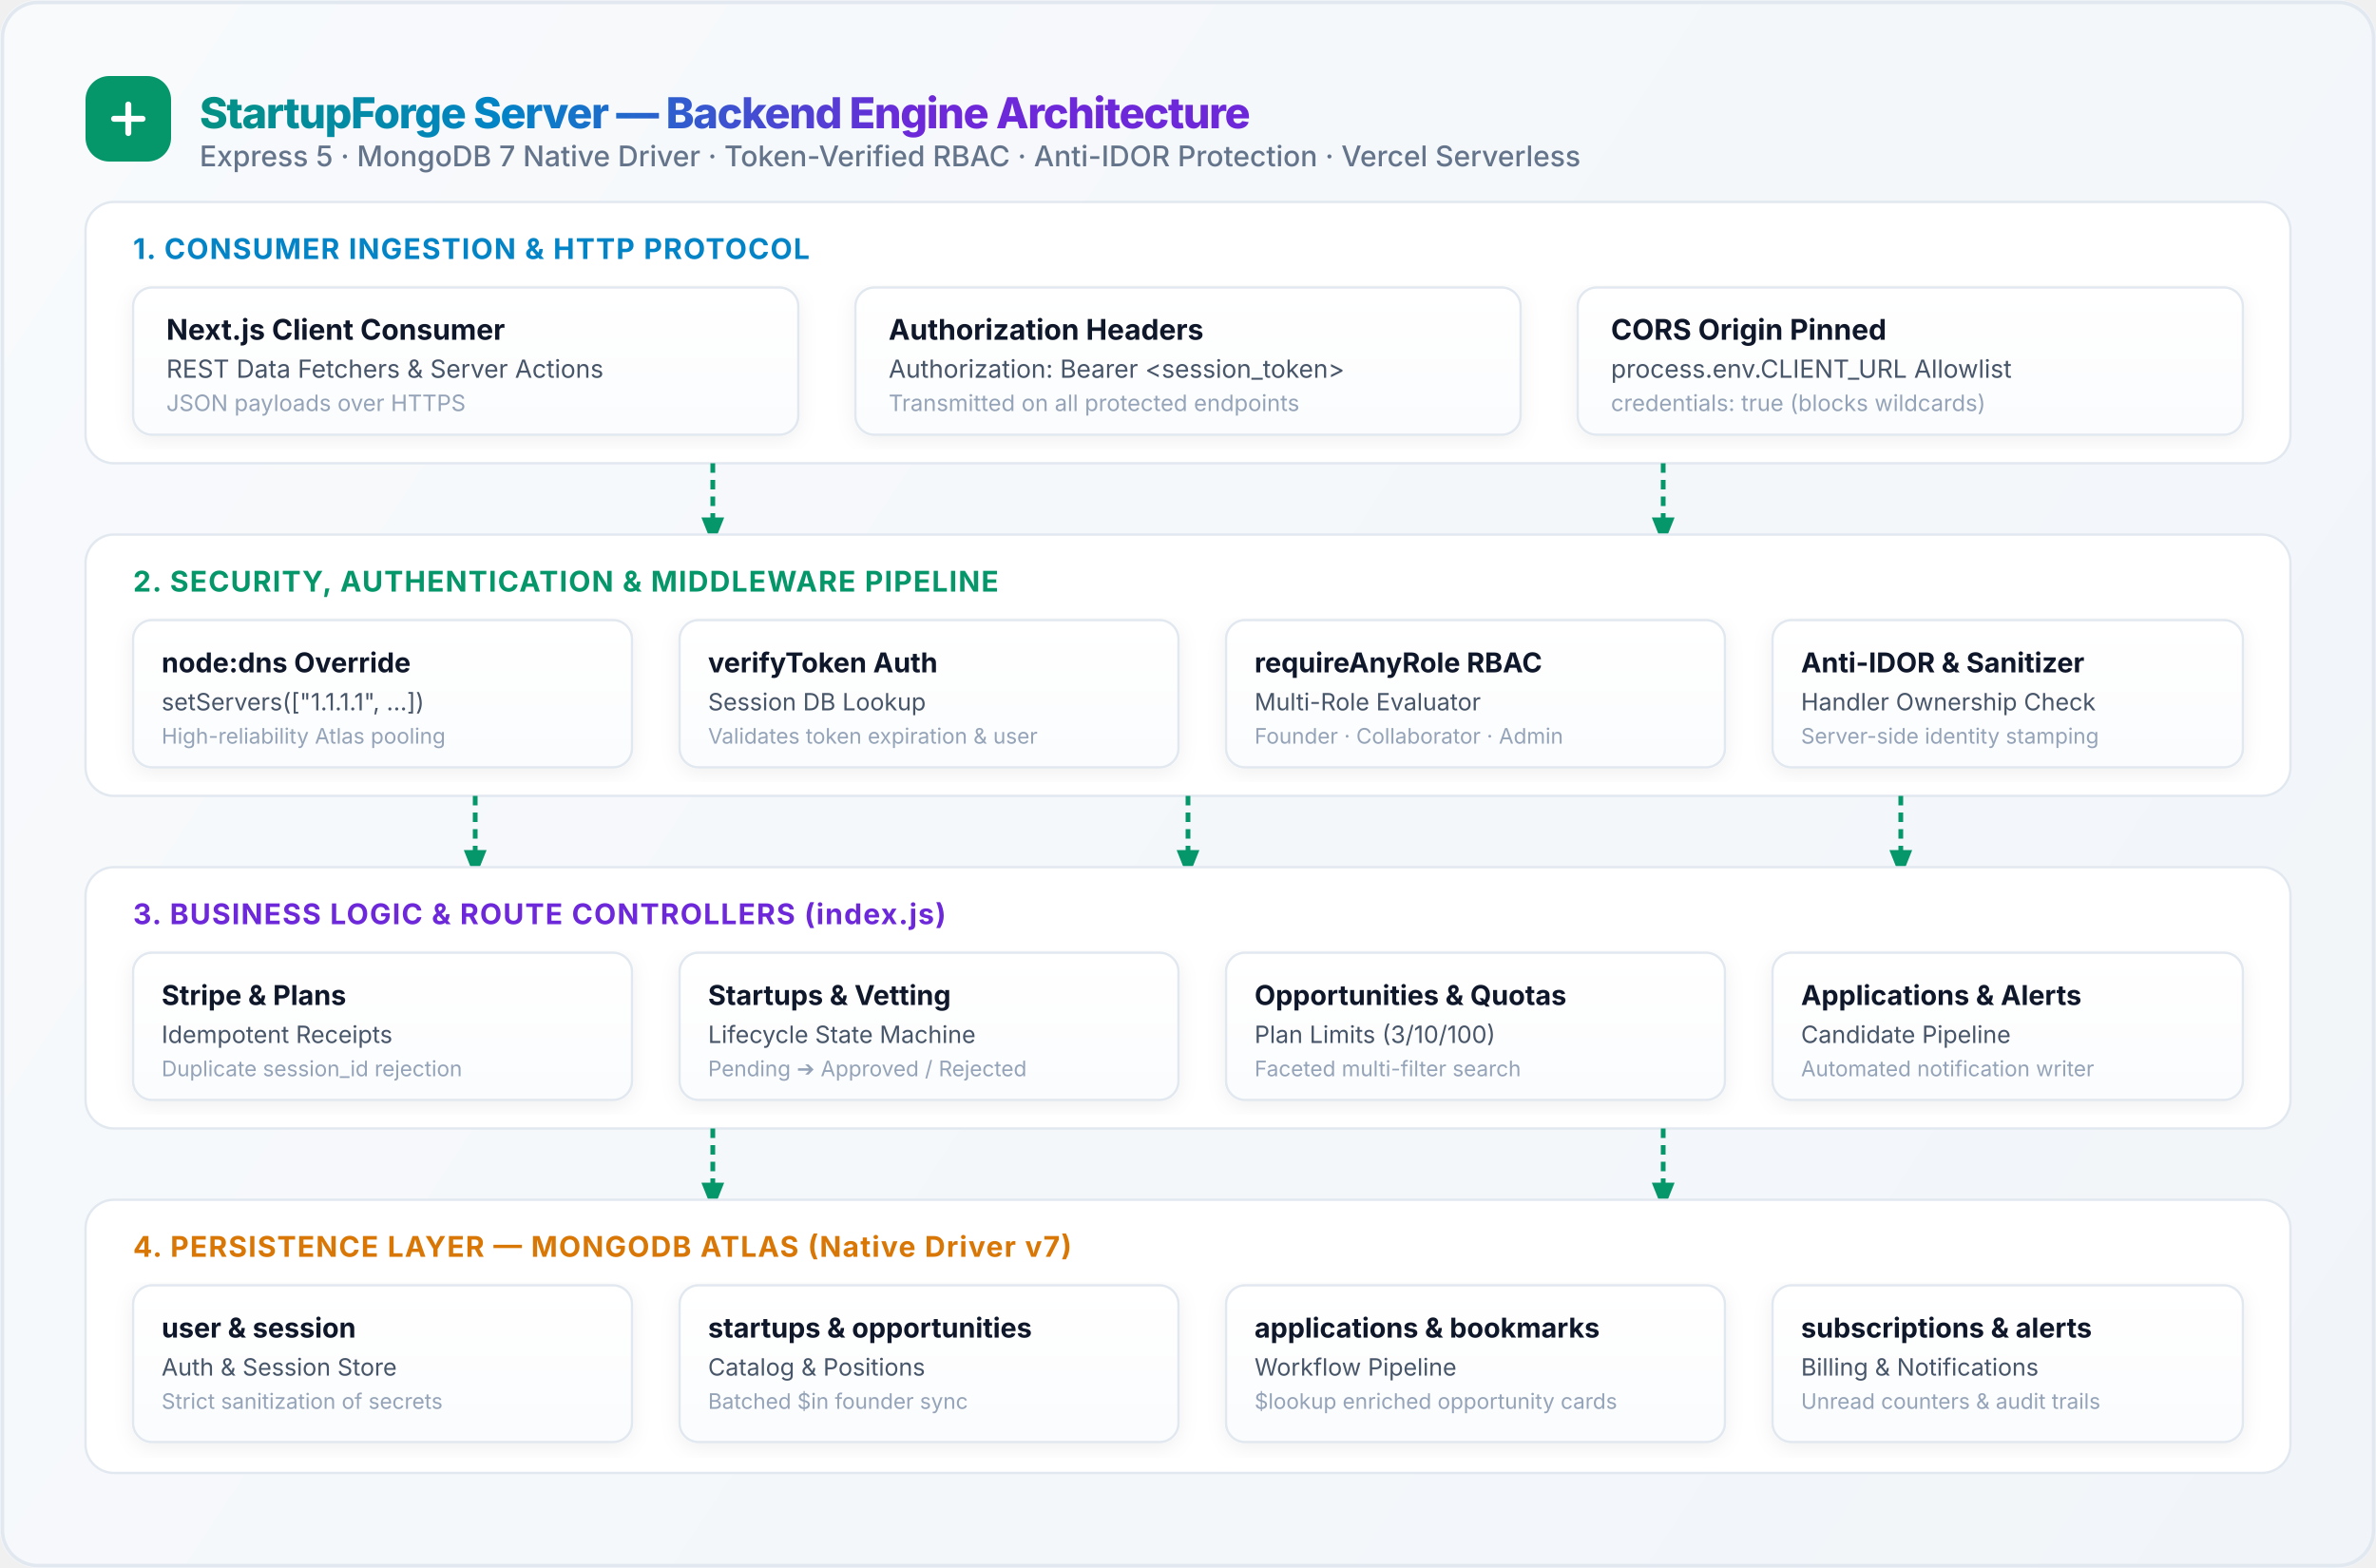
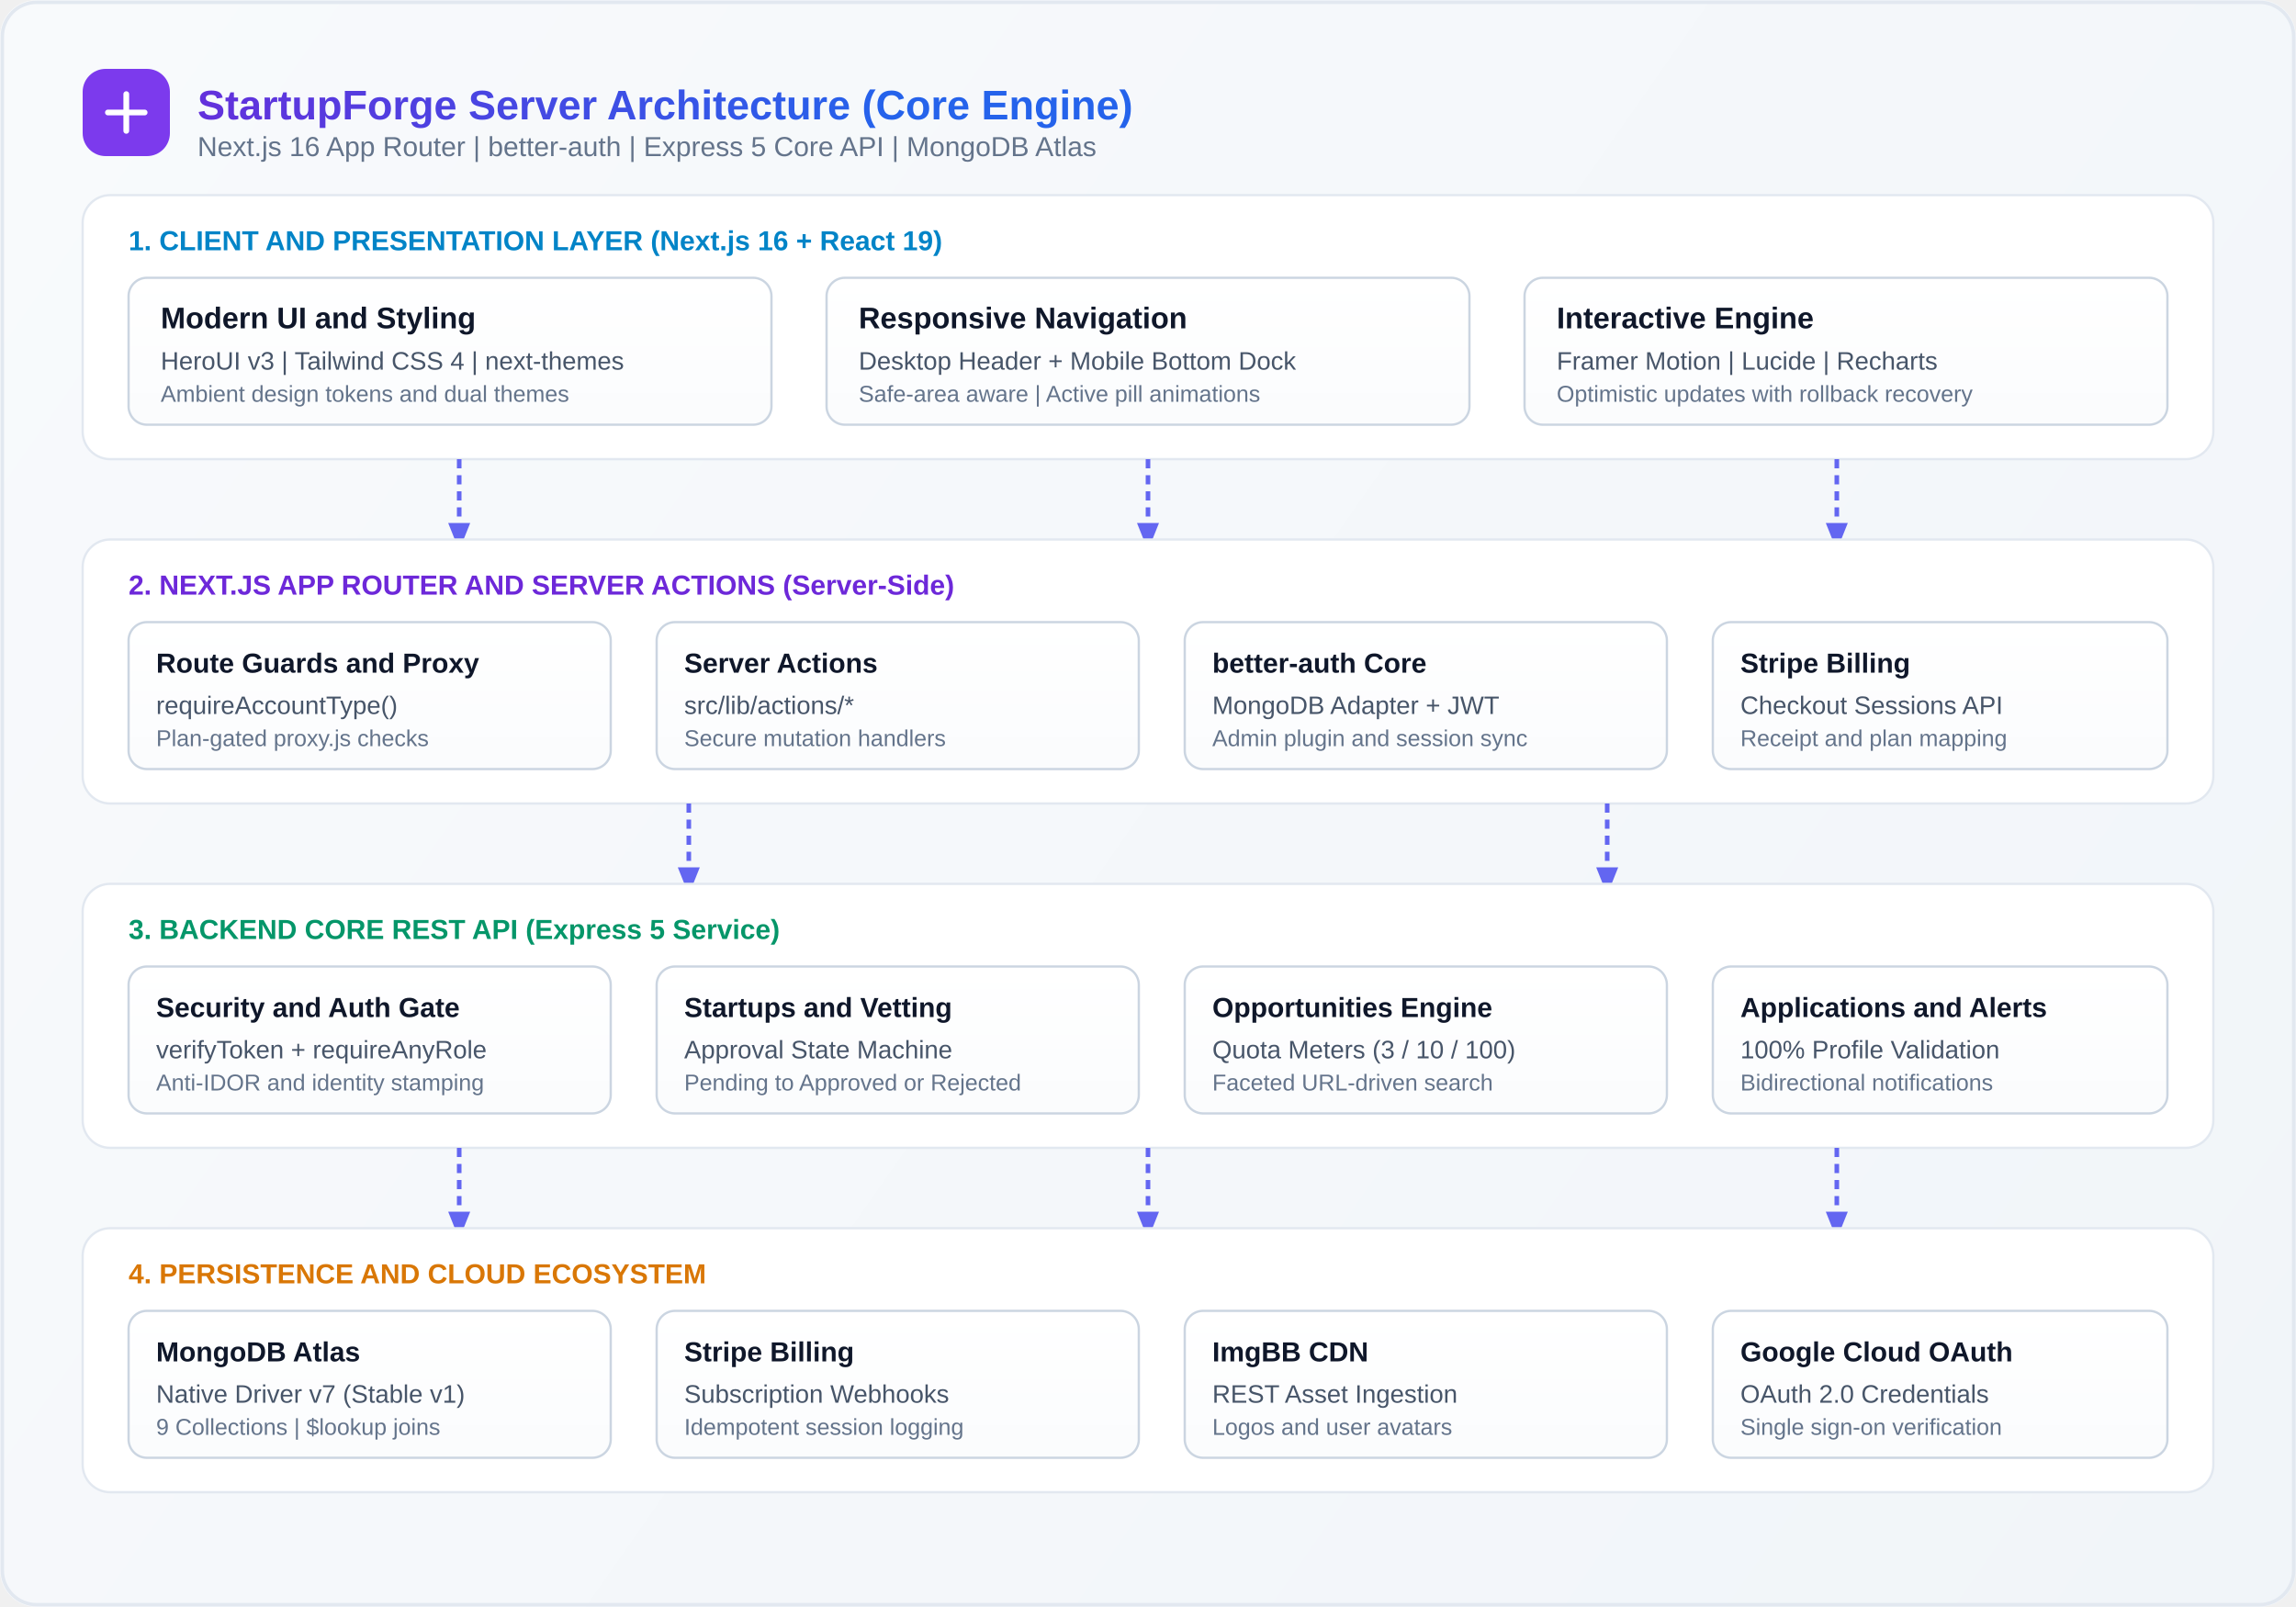
- <svg xmlns="http://www.w3.org/2000/svg" width="1000" height="660" viewBox="0 0 1000 660" fill="none" role="img" aria-label="StartupForge Server Architecture (Light Mode)">
+ <svg xmlns="http://www.w3.org/2000/svg" width="1000" height="700" viewBox="0 0 1000 700" fill="none" role="img" aria-label="StartupForge Client Architecture Light Mode">
  <defs>
-     <linearGradient id="srvBgLight" x1="0" y1="0" x2="1000" y2="660" gradientUnits="userSpaceOnUse">
+     <linearGradient id="bgGradL" x1="0" y1="0" x2="1000" y2="700" gradientUnits="userSpaceOnUse">
      <stop stop-color="#F8FAFC" />
      <stop offset="1" stop-color="#F1F5F9" />
    </linearGradient>
-     <linearGradient id="srvHeaderLight" x1="0" y1="0" x2="350" y2="0" gradientUnits="userSpaceOnUse">
-       <stop stop-color="#059669" />
-       <stop offset="0.5" stop-color="#0284C7" />
-       <stop offset="1" stop-color="#6D28D9" />
+     <linearGradient id="headerGradL" x1="0" y1="0" x2="350" y2="0" gradientUnits="userSpaceOnUse">
+       <stop stop-color="#6D28D9" />
+       <stop offset="1" stop-color="#2563EB" />
    </linearGradient>
-     <linearGradient id="srvCardLight" x1="0" y1="0" x2="0" y2="100" gradientUnits="userSpaceOnUse">
+     <linearGradient id="cardGradL" x1="0" y1="0" x2="0" y2="100" gradientUnits="userSpaceOnUse">
      <stop stop-color="#FFFFFF" />
      <stop offset="1" stop-color="#F8FAFC" />
    </linearGradient>
-     <filter id="srvShadowLight" x="-5%" y="-5%" width="110%" height="115%">
-       <feDropShadow dx="0" dy="2" stdDeviation="4" flood-color="#0F172A" flood-opacity="0.06" />
-     </filter>
-     <marker id="srvArrowLight" viewBox="0 0 10 10" refX="6" refY="5" markerWidth="6" markerHeight="6" orient="auto-start-reverse">
-       <path d="M 0 1 L 10 5 L 0 9 z" fill="#059669" />
+     <marker id="arrowL" viewBox="0 0 10 10" refX="6" refY="5" markerWidth="6" markerHeight="6" orient="auto-start-reverse">
+       <path d="M 0 1 L 10 5 L 0 9 z" fill="#6366F1" />
    </marker>
  </defs>
-   <rect width="1000" height="660" rx="16" fill="url(#srvBgLight)" />
-   <rect x="1" y="1" width="998" height="658" rx="15" stroke="#E2E8F0" stroke-width="1.5" />
-   <g transform="translate(36, 32)">
-     <rect x="0" y="0" width="36" height="36" rx="10" fill="#059669" />
-     <path d="M12 18 h12 M18 12 v12" stroke="#FFFFFF" stroke-width="2.5" stroke-linecap="round" />
-     <text x="48" y="22" font-family="system-ui, -apple-system, sans-serif" font-size="18" font-weight="800" fill="url(#srvHeaderLight)" letter-spacing="-0.5">
-       StartupForge Server — Backend Engine Architecture
+   <rect width="1000" height="700" rx="16" fill="url(#bgGradL)" />
+   <rect x="1" y="1" width="998" height="698" rx="15" stroke="#E2E8F0" stroke-width="1.5" />
+   <g transform="translate(36, 30)">
+     <rect x="0" y="0" width="38" height="38" rx="10" fill="#7C3AED" />
+     <path d="M19 11 v16 M11 19 h16" stroke="#FFFFFF" stroke-width="2.5" stroke-linecap="round" />
+     <text x="50" y="22" font-family="Arial, Helvetica, sans-serif" font-size="18" font-weight="bold" fill="url(#headerGradL)">
+       StartupForge Server Architecture (Core Engine)
    </text>
-     <text x="48" y="38" font-family="system-ui, -apple-system, sans-serif" font-size="12" font-weight="500" fill="#64748B">
-       Express 5 · MongoDB 7 Native Driver · Token-Verified RBAC · Anti-IDOR Protection · Vercel Serverless
+     <text x="50" y="38" font-family="Arial, Helvetica, sans-serif" font-size="12" font-weight="normal" fill="#64748B">
+       Next.js 16 App Router | better-auth | Express 5 Core API | MongoDB Atlas
    </text>
  </g>
  <g transform="translate(36, 85)">
-     <rect width="928" height="110" rx="12" fill="#FFFFFF" stroke="#E2E8F0" stroke-width="1" />
-     <text x="20" y="24" font-family="system-ui, -apple-system, sans-serif" font-size="12" font-weight="700" fill="#0284C7" letter-spacing="0.5">
-       1. CONSUMER INGESTION &amp; HTTP PROTOCOL
+     <rect width="928" height="115" rx="12" fill="#FFFFFF" stroke="#E2E8F0" stroke-width="1" />
+     <text x="20" y="24" font-family="Arial, Helvetica, sans-serif" font-size="12" font-weight="bold" fill="#0284C7">
+       1. CLIENT AND PRESENTATION LAYER (Next.js 16 + React 19)
    </text>
    <g transform="translate(20, 36)">
-       <rect width="280" height="62" rx="8" fill="url(#srvCardLight)" stroke="#E2E8F0" filter="url(#srvShadowLight)" />
-       <text x="14" y="22" font-family="system-ui, -apple-system, sans-serif" font-size="12" font-weight="700" fill="#0F172A">Next.js Client Consumer</text>
-       <text x="14" y="38" font-family="system-ui, -apple-system, sans-serif" font-size="10.5" fill="#475569">REST Data Fetchers &amp; Server Actions</text>
-       <text x="14" y="52" font-family="system-ui, -apple-system, sans-serif" font-size="9.5" fill="#94A3B8">JSON payloads over HTTPS</text>
+       <rect width="280" height="64" rx="8" fill="url(#cardGradL)" stroke="#CBD5E1" />
+       <text x="14" y="22" font-family="Arial, Helvetica, sans-serif" font-size="13" font-weight="bold" fill="#0F172A">Modern UI and Styling</text>
+       <text x="14" y="40" font-family="Arial, Helvetica, sans-serif" font-size="11" fill="#475569">HeroUI v3 | Tailwind CSS 4 | next-themes</text>
+       <text x="14" y="54" font-family="Arial, Helvetica, sans-serif" font-size="10" fill="#64748B">Ambient design tokens and dual themes</text>
    </g>
    <g transform="translate(324, 36)">
-       <rect width="280" height="62" rx="8" fill="url(#srvCardLight)" stroke="#E2E8F0" filter="url(#srvShadowLight)" />
-       <text x="14" y="22" font-family="system-ui, -apple-system, sans-serif" font-size="12" font-weight="700" fill="#0F172A">Authorization Headers</text>
-       <text x="14" y="38" font-family="system-ui, -apple-system, sans-serif" font-size="10.5" fill="#475569">Authorization: Bearer &lt;session_token&gt;</text>
-       <text x="14" y="52" font-family="system-ui, -apple-system, sans-serif" font-size="9.5" fill="#94A3B8">Transmitted on all protected endpoints</text>
+       <rect width="280" height="64" rx="8" fill="url(#cardGradL)" stroke="#CBD5E1" />
+       <text x="14" y="22" font-family="Arial, Helvetica, sans-serif" font-size="13" font-weight="bold" fill="#0F172A">Responsive Navigation</text>
+       <text x="14" y="40" font-family="Arial, Helvetica, sans-serif" font-size="11" fill="#475569">Desktop Header + Mobile Bottom Dock</text>
+       <text x="14" y="54" font-family="Arial, Helvetica, sans-serif" font-size="10" fill="#64748B">Safe-area aware | Active pill animations</text>
    </g>
    <g transform="translate(628, 36)">
-       <rect width="280" height="62" rx="8" fill="url(#srvCardLight)" stroke="#E2E8F0" filter="url(#srvShadowLight)" />
-       <text x="14" y="22" font-family="system-ui, -apple-system, sans-serif" font-size="12" font-weight="700" fill="#0F172A">CORS Origin Pinned</text>
-       <text x="14" y="38" font-family="system-ui, -apple-system, sans-serif" font-size="10.5" fill="#475569">process.env.CLIENT_URL Allowlist</text>
-       <text x="14" y="52" font-family="system-ui, -apple-system, sans-serif" font-size="9.5" fill="#94A3B8">credentials: true (blocks wildcards)</text>
+       <rect width="280" height="64" rx="8" fill="url(#cardGradL)" stroke="#CBD5E1" />
+       <text x="14" y="22" font-family="Arial, Helvetica, sans-serif" font-size="13" font-weight="bold" fill="#0F172A">Interactive Engine</text>
+       <text x="14" y="40" font-family="Arial, Helvetica, sans-serif" font-size="11" fill="#475569">Framer Motion | Lucide | Recharts</text>
+       <text x="14" y="54" font-family="Arial, Helvetica, sans-serif" font-size="10" fill="#64748B">Optimistic updates with rollback recovery</text>
    </g>
  </g>
-   <line x1="300" y1="195" x2="300" y2="225" stroke="#059669" stroke-width="2" stroke-dasharray="4 3" marker-end="url(#srvArrowLight)" />
-   <line x1="700" y1="195" x2="700" y2="225" stroke="#059669" stroke-width="2" stroke-dasharray="4 3" marker-end="url(#srvArrowLight)" />
-   <g transform="translate(36, 225)">
-     <rect width="928" height="110" rx="12" fill="#FFFFFF" stroke="#E2E8F0" stroke-width="1" />
-     <text x="20" y="24" font-family="system-ui, -apple-system, sans-serif" font-size="12" font-weight="700" fill="#059669" letter-spacing="0.5">
-       2. SECURITY, AUTHENTICATION &amp; MIDDLEWARE PIPELINE
+   <line x1="200" y1="200" x2="200" y2="235" stroke="#6366F1" stroke-width="2" stroke-dasharray="4 3" marker-end="url(#arrowL)" />
+   <line x1="500" y1="200" x2="500" y2="235" stroke="#6366F1" stroke-width="2" stroke-dasharray="4 3" marker-end="url(#arrowL)" />
+   <line x1="800" y1="200" x2="800" y2="235" stroke="#6366F1" stroke-width="2" stroke-dasharray="4 3" marker-end="url(#arrowL)" />
+   <g transform="translate(36, 235)">
+     <rect width="928" height="115" rx="12" fill="#FFFFFF" stroke="#E2E8F0" stroke-width="1" />
+     <text x="20" y="24" font-family="Arial, Helvetica, sans-serif" font-size="12" font-weight="bold" fill="#6D28D9">
+       2. NEXT.JS APP ROUTER AND SERVER ACTIONS (Server-Side)
    </text>
    <g transform="translate(20, 36)">
-       <rect width="210" height="62" rx="8" fill="url(#srvCardLight)" stroke="#E2E8F0" filter="url(#srvShadowLight)" />
-       <text x="12" y="22" font-family="system-ui, -apple-system, sans-serif" font-size="11.5" font-weight="700" fill="#0F172A">node:dns Override</text>
-       <text x="12" y="38" font-family="system-ui, -apple-system, sans-serif" font-size="10" fill="#475569">setServers(["1.1.1.1", ...])</text>
-       <text x="12" y="52" font-family="system-ui, -apple-system, sans-serif" font-size="9" fill="#94A3B8">High-reliability Atlas pooling</text>
+       <rect width="210" height="64" rx="8" fill="url(#cardGradL)" stroke="#CBD5E1" />
+       <text x="12" y="22" font-family="Arial, Helvetica, sans-serif" font-size="12" font-weight="bold" fill="#0F172A">Route Guards and Proxy</text>
+       <text x="12" y="40" font-family="Arial, Helvetica, sans-serif" font-size="11" fill="#475569">requireAccountType()</text>
+       <text x="12" y="54" font-family="Arial, Helvetica, sans-serif" font-size="10" fill="#64748B">Plan-gated proxy.js checks</text>
    </g>
    <g transform="translate(250, 36)">
-       <rect width="210" height="62" rx="8" fill="url(#srvCardLight)" stroke="#E2E8F0" filter="url(#srvShadowLight)" />
-       <text x="12" y="22" font-family="system-ui, -apple-system, sans-serif" font-size="11.5" font-weight="700" fill="#0F172A">verifyToken Auth</text>
-       <text x="12" y="38" font-family="system-ui, -apple-system, sans-serif" font-size="10" fill="#475569">Session DB Lookup</text>
-       <text x="12" y="52" font-family="system-ui, -apple-system, sans-serif" font-size="9" fill="#94A3B8">Validates token expiration &amp; user</text>
+       <rect width="210" height="64" rx="8" fill="url(#cardGradL)" stroke="#CBD5E1" />
+       <text x="12" y="22" font-family="Arial, Helvetica, sans-serif" font-size="12" font-weight="bold" fill="#0F172A">Server Actions</text>
+       <text x="12" y="40" font-family="Arial, Helvetica, sans-serif" font-size="11" fill="#475569">src/lib/actions/*</text>
+       <text x="12" y="54" font-family="Arial, Helvetica, sans-serif" font-size="10" fill="#64748B">Secure mutation handlers</text>
    </g>
    <g transform="translate(480, 36)">
-       <rect width="210" height="62" rx="8" fill="url(#srvCardLight)" stroke="#E2E8F0" filter="url(#srvShadowLight)" />
-       <text x="12" y="22" font-family="system-ui, -apple-system, sans-serif" font-size="11.5" font-weight="700" fill="#0F172A">requireAnyRole RBAC</text>
-       <text x="12" y="38" font-family="system-ui, -apple-system, sans-serif" font-size="10" fill="#475569">Multi-Role Evaluator</text>
-       <text x="12" y="52" font-family="system-ui, -apple-system, sans-serif" font-size="9" fill="#94A3B8">Founder · Collaborator · Admin</text>
+       <rect width="210" height="64" rx="8" fill="url(#cardGradL)" stroke="#CBD5E1" />
+       <text x="12" y="22" font-family="Arial, Helvetica, sans-serif" font-size="12" font-weight="bold" fill="#0F172A">better-auth Core</text>
+       <text x="12" y="40" font-family="Arial, Helvetica, sans-serif" font-size="11" fill="#475569">MongoDB Adapter + JWT</text>
+       <text x="12" y="54" font-family="Arial, Helvetica, sans-serif" font-size="10" fill="#64748B">Admin plugin and session sync</text>
    </g>
    <g transform="translate(710, 36)">
-       <rect width="198" height="62" rx="8" fill="url(#srvCardLight)" stroke="#E2E8F0" filter="url(#srvShadowLight)" />
-       <text x="12" y="22" font-family="system-ui, -apple-system, sans-serif" font-size="11.5" font-weight="700" fill="#0F172A">Anti-IDOR &amp; Sanitizer</text>
-       <text x="12" y="38" font-family="system-ui, -apple-system, sans-serif" font-size="10" fill="#475569">Handler Ownership Check</text>
-       <text x="12" y="52" font-family="system-ui, -apple-system, sans-serif" font-size="9" fill="#94A3B8">Server-side identity stamping</text>
+       <rect width="198" height="64" rx="8" fill="url(#cardGradL)" stroke="#CBD5E1" />
+       <text x="12" y="22" font-family="Arial, Helvetica, sans-serif" font-size="12" font-weight="bold" fill="#0F172A">Stripe Billing</text>
+       <text x="12" y="40" font-family="Arial, Helvetica, sans-serif" font-size="11" fill="#475569">Checkout Sessions API</text>
+       <text x="12" y="54" font-family="Arial, Helvetica, sans-serif" font-size="10" fill="#64748B">Receipt and plan mapping</text>
    </g>
  </g>
-   <line x1="200" y1="335" x2="200" y2="365" stroke="#059669" stroke-width="2" stroke-dasharray="4 3" marker-end="url(#srvArrowLight)" />
-   <line x1="500" y1="335" x2="500" y2="365" stroke="#059669" stroke-width="2" stroke-dasharray="4 3" marker-end="url(#srvArrowLight)" />
-   <line x1="800" y1="335" x2="800" y2="365" stroke="#059669" stroke-width="2" stroke-dasharray="4 3" marker-end="url(#srvArrowLight)" />
-   <g transform="translate(36, 365)">
-     <rect width="928" height="110" rx="12" fill="#FFFFFF" stroke="#E2E8F0" stroke-width="1" />
-     <text x="20" y="24" font-family="system-ui, -apple-system, sans-serif" font-size="12" font-weight="700" fill="#6D28D9" letter-spacing="0.5">
-       3. BUSINESS LOGIC &amp; ROUTE CONTROLLERS (index.js)
+   <line x1="300" y1="350" x2="300" y2="385" stroke="#6366F1" stroke-width="2" stroke-dasharray="4 3" marker-end="url(#arrowL)" />
+   <line x1="700" y1="350" x2="700" y2="385" stroke="#6366F1" stroke-width="2" stroke-dasharray="4 3" marker-end="url(#arrowL)" />
+   <g transform="translate(36, 385)">
+     <rect width="928" height="115" rx="12" fill="#FFFFFF" stroke="#E2E8F0" stroke-width="1" />
+     <text x="20" y="24" font-family="Arial, Helvetica, sans-serif" font-size="12" font-weight="bold" fill="#059669">
+       3. BACKEND CORE REST API (Express 5 Service)
    </text>
    <g transform="translate(20, 36)">
-       <rect width="210" height="62" rx="8" fill="url(#srvCardLight)" stroke="#E2E8F0" filter="url(#srvShadowLight)" />
-       <text x="12" y="22" font-family="system-ui, -apple-system, sans-serif" font-size="11.5" font-weight="700" fill="#0F172A">Stripe &amp; Plans</text>
-       <text x="12" y="38" font-family="system-ui, -apple-system, sans-serif" font-size="10" fill="#475569">Idempotent Receipts</text>
-       <text x="12" y="52" font-family="system-ui, -apple-system, sans-serif" font-size="9" fill="#94A3B8">Duplicate session_id rejection</text>
+       <rect width="210" height="64" rx="8" fill="url(#cardGradL)" stroke="#CBD5E1" />
+       <text x="12" y="22" font-family="Arial, Helvetica, sans-serif" font-size="12" font-weight="bold" fill="#0F172A">Security and Auth Gate</text>
+       <text x="12" y="40" font-family="Arial, Helvetica, sans-serif" font-size="11" fill="#475569">verifyToken + requireAnyRole</text>
+       <text x="12" y="54" font-family="Arial, Helvetica, sans-serif" font-size="10" fill="#64748B">Anti-IDOR and identity stamping</text>
    </g>
    <g transform="translate(250, 36)">
-       <rect width="210" height="62" rx="8" fill="url(#srvCardLight)" stroke="#E2E8F0" filter="url(#srvShadowLight)" />
-       <text x="12" y="22" font-family="system-ui, -apple-system, sans-serif" font-size="11.5" font-weight="700" fill="#0F172A">Startups &amp; Vetting</text>
-       <text x="12" y="38" font-family="system-ui, -apple-system, sans-serif" font-size="10" fill="#475569">Lifecycle State Machine</text>
-       <text x="12" y="52" font-family="system-ui, -apple-system, sans-serif" font-size="9" fill="#94A3B8">Pending ➔ Approved / Rejected</text>
+       <rect width="210" height="64" rx="8" fill="url(#cardGradL)" stroke="#CBD5E1" />
+       <text x="12" y="22" font-family="Arial, Helvetica, sans-serif" font-size="12" font-weight="bold" fill="#0F172A">Startups and Vetting</text>
+       <text x="12" y="40" font-family="Arial, Helvetica, sans-serif" font-size="11" fill="#475569">Approval State Machine</text>
+       <text x="12" y="54" font-family="Arial, Helvetica, sans-serif" font-size="10" fill="#64748B">Pending to Approved or Rejected</text>
    </g>
    <g transform="translate(480, 36)">
-       <rect width="210" height="62" rx="8" fill="url(#srvCardLight)" stroke="#E2E8F0" filter="url(#srvShadowLight)" />
-       <text x="12" y="22" font-family="system-ui, -apple-system, sans-serif" font-size="11.5" font-weight="700" fill="#0F172A">Opportunities &amp; Quotas</text>
-       <text x="12" y="38" font-family="system-ui, -apple-system, sans-serif" font-size="10" fill="#475569">Plan Limits (3/10/100)</text>
-       <text x="12" y="52" font-family="system-ui, -apple-system, sans-serif" font-size="9" fill="#94A3B8">Faceted multi-filter search</text>
+       <rect width="210" height="64" rx="8" fill="url(#cardGradL)" stroke="#CBD5E1" />
+       <text x="12" y="22" font-family="Arial, Helvetica, sans-serif" font-size="12" font-weight="bold" fill="#0F172A">Opportunities Engine</text>
+       <text x="12" y="40" font-family="Arial, Helvetica, sans-serif" font-size="11" fill="#475569">Quota Meters (3 / 10 / 100)</text>
+       <text x="12" y="54" font-family="Arial, Helvetica, sans-serif" font-size="10" fill="#64748B">Faceted URL-driven search</text>
    </g>
    <g transform="translate(710, 36)">
-       <rect width="198" height="62" rx="8" fill="url(#srvCardLight)" stroke="#E2E8F0" filter="url(#srvShadowLight)" />
-       <text x="12" y="22" font-family="system-ui, -apple-system, sans-serif" font-size="11.5" font-weight="700" fill="#0F172A">Applications &amp; Alerts</text>
-       <text x="12" y="38" font-family="system-ui, -apple-system, sans-serif" font-size="10" fill="#475569">Candidate Pipeline</text>
-       <text x="12" y="52" font-family="system-ui, -apple-system, sans-serif" font-size="9" fill="#94A3B8">Automated notification writer</text>
+       <rect width="198" height="64" rx="8" fill="url(#cardGradL)" stroke="#CBD5E1" />
+       <text x="12" y="22" font-family="Arial, Helvetica, sans-serif" font-size="12" font-weight="bold" fill="#0F172A">Applications and Alerts</text>
+       <text x="12" y="40" font-family="Arial, Helvetica, sans-serif" font-size="11" fill="#475569">100% Profile Validation</text>
+       <text x="12" y="54" font-family="Arial, Helvetica, sans-serif" font-size="10" fill="#64748B">Bidirectional notifications</text>
    </g>
  </g>
-   <line x1="300" y1="475" x2="300" y2="505" stroke="#059669" stroke-width="2" stroke-dasharray="4 3" marker-end="url(#srvArrowLight)" />
-   <line x1="700" y1="475" x2="700" y2="505" stroke="#059669" stroke-width="2" stroke-dasharray="4 3" marker-end="url(#srvArrowLight)" />
-   <g transform="translate(36, 505)">
+   <line x1="200" y1="500" x2="200" y2="535" stroke="#6366F1" stroke-width="2" stroke-dasharray="4 3" marker-end="url(#arrowL)" />
+   <line x1="500" y1="500" x2="500" y2="535" stroke="#6366F1" stroke-width="2" stroke-dasharray="4 3" marker-end="url(#arrowL)" />
+   <line x1="800" y1="500" x2="800" y2="535" stroke="#6366F1" stroke-width="2" stroke-dasharray="4 3" marker-end="url(#arrowL)" />
+   <g transform="translate(36, 535)">
    <rect width="928" height="115" rx="12" fill="#FFFFFF" stroke="#E2E8F0" stroke-width="1" />
-     <text x="20" y="24" font-family="system-ui, -apple-system, sans-serif" font-size="12" font-weight="700" fill="#D97706" letter-spacing="0.5">
-       4. PERSISTENCE LAYER — MONGODB ATLAS (Native Driver v7)
+     <text x="20" y="24" font-family="Arial, Helvetica, sans-serif" font-size="12" font-weight="bold" fill="#D97706">
+       4. PERSISTENCE AND CLOUD ECOSYSTEM
    </text>
    <g transform="translate(20, 36)">
-       <rect width="210" height="66" rx="8" fill="url(#srvCardLight)" stroke="#E2E8F0" filter="url(#srvShadowLight)" />
-       <text x="12" y="22" font-family="system-ui, -apple-system, sans-serif" font-size="11.5" font-weight="700" fill="#0F172A">user &amp; session</text>
-       <text x="12" y="38" font-family="system-ui, -apple-system, sans-serif" font-size="10" fill="#475569">Auth &amp; Session Store</text>
-       <text x="12" y="52" font-family="system-ui, -apple-system, sans-serif" font-size="9" fill="#94A3B8">Strict sanitization of secrets</text>
+       <rect width="210" height="64" rx="8" fill="url(#cardGradL)" stroke="#CBD5E1" />
+       <text x="12" y="22" font-family="Arial, Helvetica, sans-serif" font-size="12" font-weight="bold" fill="#0F172A">MongoDB Atlas</text>
+       <text x="12" y="40" font-family="Arial, Helvetica, sans-serif" font-size="11" fill="#475569">Native Driver v7 (Stable v1)</text>
+       <text x="12" y="54" font-family="Arial, Helvetica, sans-serif" font-size="10" fill="#64748B">9 Collections | $lookup joins</text>
    </g>
    <g transform="translate(250, 36)">
-       <rect width="210" height="66" rx="8" fill="url(#srvCardLight)" stroke="#E2E8F0" filter="url(#srvShadowLight)" />
-       <text x="12" y="22" font-family="system-ui, -apple-system, sans-serif" font-size="11.5" font-weight="700" fill="#0F172A">startups &amp; opportunities</text>
-       <text x="12" y="38" font-family="system-ui, -apple-system, sans-serif" font-size="10" fill="#475569">Catalog &amp; Positions</text>
-       <text x="12" y="52" font-family="system-ui, -apple-system, sans-serif" font-size="9" fill="#94A3B8">Batched $in founder sync</text>
+       <rect width="210" height="64" rx="8" fill="url(#cardGradL)" stroke="#CBD5E1" />
+       <text x="12" y="22" font-family="Arial, Helvetica, sans-serif" font-size="12" font-weight="bold" fill="#0F172A">Stripe Billing</text>
+       <text x="12" y="40" font-family="Arial, Helvetica, sans-serif" font-size="11" fill="#475569">Subscription Webhooks</text>
+       <text x="12" y="54" font-family="Arial, Helvetica, sans-serif" font-size="10" fill="#64748B">Idempotent session logging</text>
    </g>
    <g transform="translate(480, 36)">
-       <rect width="210" height="66" rx="8" fill="url(#srvCardLight)" stroke="#E2E8F0" filter="url(#srvShadowLight)" />
-       <text x="12" y="22" font-family="system-ui, -apple-system, sans-serif" font-size="11.5" font-weight="700" fill="#0F172A">applications &amp; bookmarks</text>
-       <text x="12" y="38" font-family="system-ui, -apple-system, sans-serif" font-size="10" fill="#475569">Workflow Pipeline</text>
-       <text x="12" y="52" font-family="system-ui, -apple-system, sans-serif" font-size="9" fill="#94A3B8">$lookup enriched opportunity cards</text>
+       <rect width="210" height="64" rx="8" fill="url(#cardGradL)" stroke="#CBD5E1" />
+       <text x="12" y="22" font-family="Arial, Helvetica, sans-serif" font-size="12" font-weight="bold" fill="#0F172A">ImgBB CDN</text>
+       <text x="12" y="40" font-family="Arial, Helvetica, sans-serif" font-size="11" fill="#475569">REST Asset Ingestion</text>
+       <text x="12" y="54" font-family="Arial, Helvetica, sans-serif" font-size="10" fill="#64748B">Logos and user avatars</text>
    </g>
    <g transform="translate(710, 36)">
-       <rect width="198" height="66" rx="8" fill="url(#srvCardLight)" stroke="#E2E8F0" filter="url(#srvShadowLight)" />
-       <text x="12" y="22" font-family="system-ui, -apple-system, sans-serif" font-size="11.5" font-weight="700" fill="#0F172A">subscriptions &amp; alerts</text>
-       <text x="12" y="38" font-family="system-ui, -apple-system, sans-serif" font-size="10" fill="#475569">Billing &amp; Notifications</text>
-       <text x="12" y="52" font-family="system-ui, -apple-system, sans-serif" font-size="9" fill="#94A3B8">Unread counters &amp; audit trails</text>
+       <rect width="198" height="64" rx="8" fill="url(#cardGradL)" stroke="#CBD5E1" />
+       <text x="12" y="22" font-family="Arial, Helvetica, sans-serif" font-size="12" font-weight="bold" fill="#0F172A">Google Cloud OAuth</text>
+       <text x="12" y="40" font-family="Arial, Helvetica, sans-serif" font-size="11" fill="#475569">OAuth 2.0 Credentials</text>
+       <text x="12" y="54" font-family="Arial, Helvetica, sans-serif" font-size="10" fill="#64748B">Single sign-on verification</text>
    </g>
  </g>
</svg>
